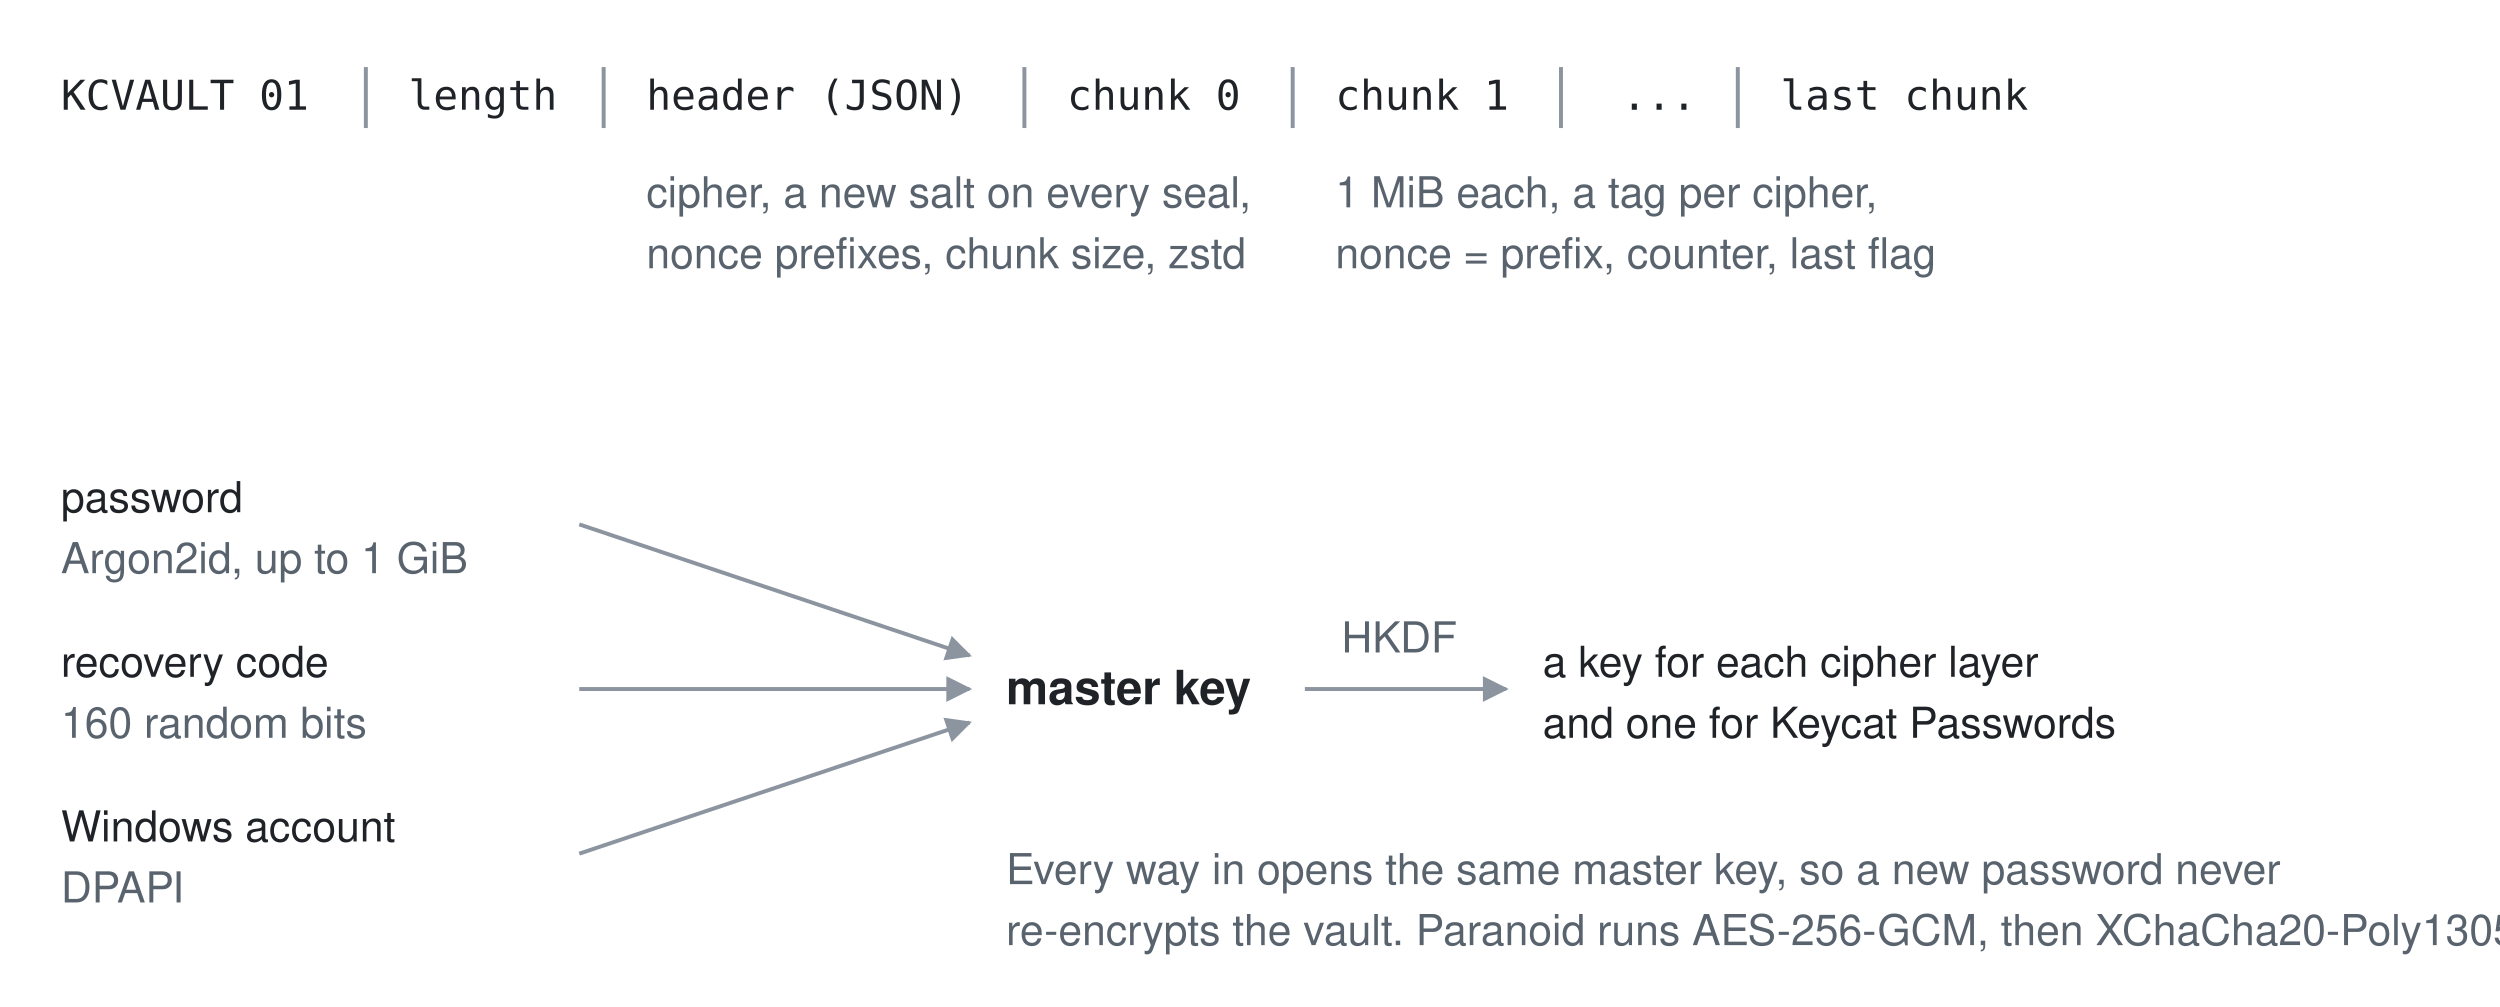
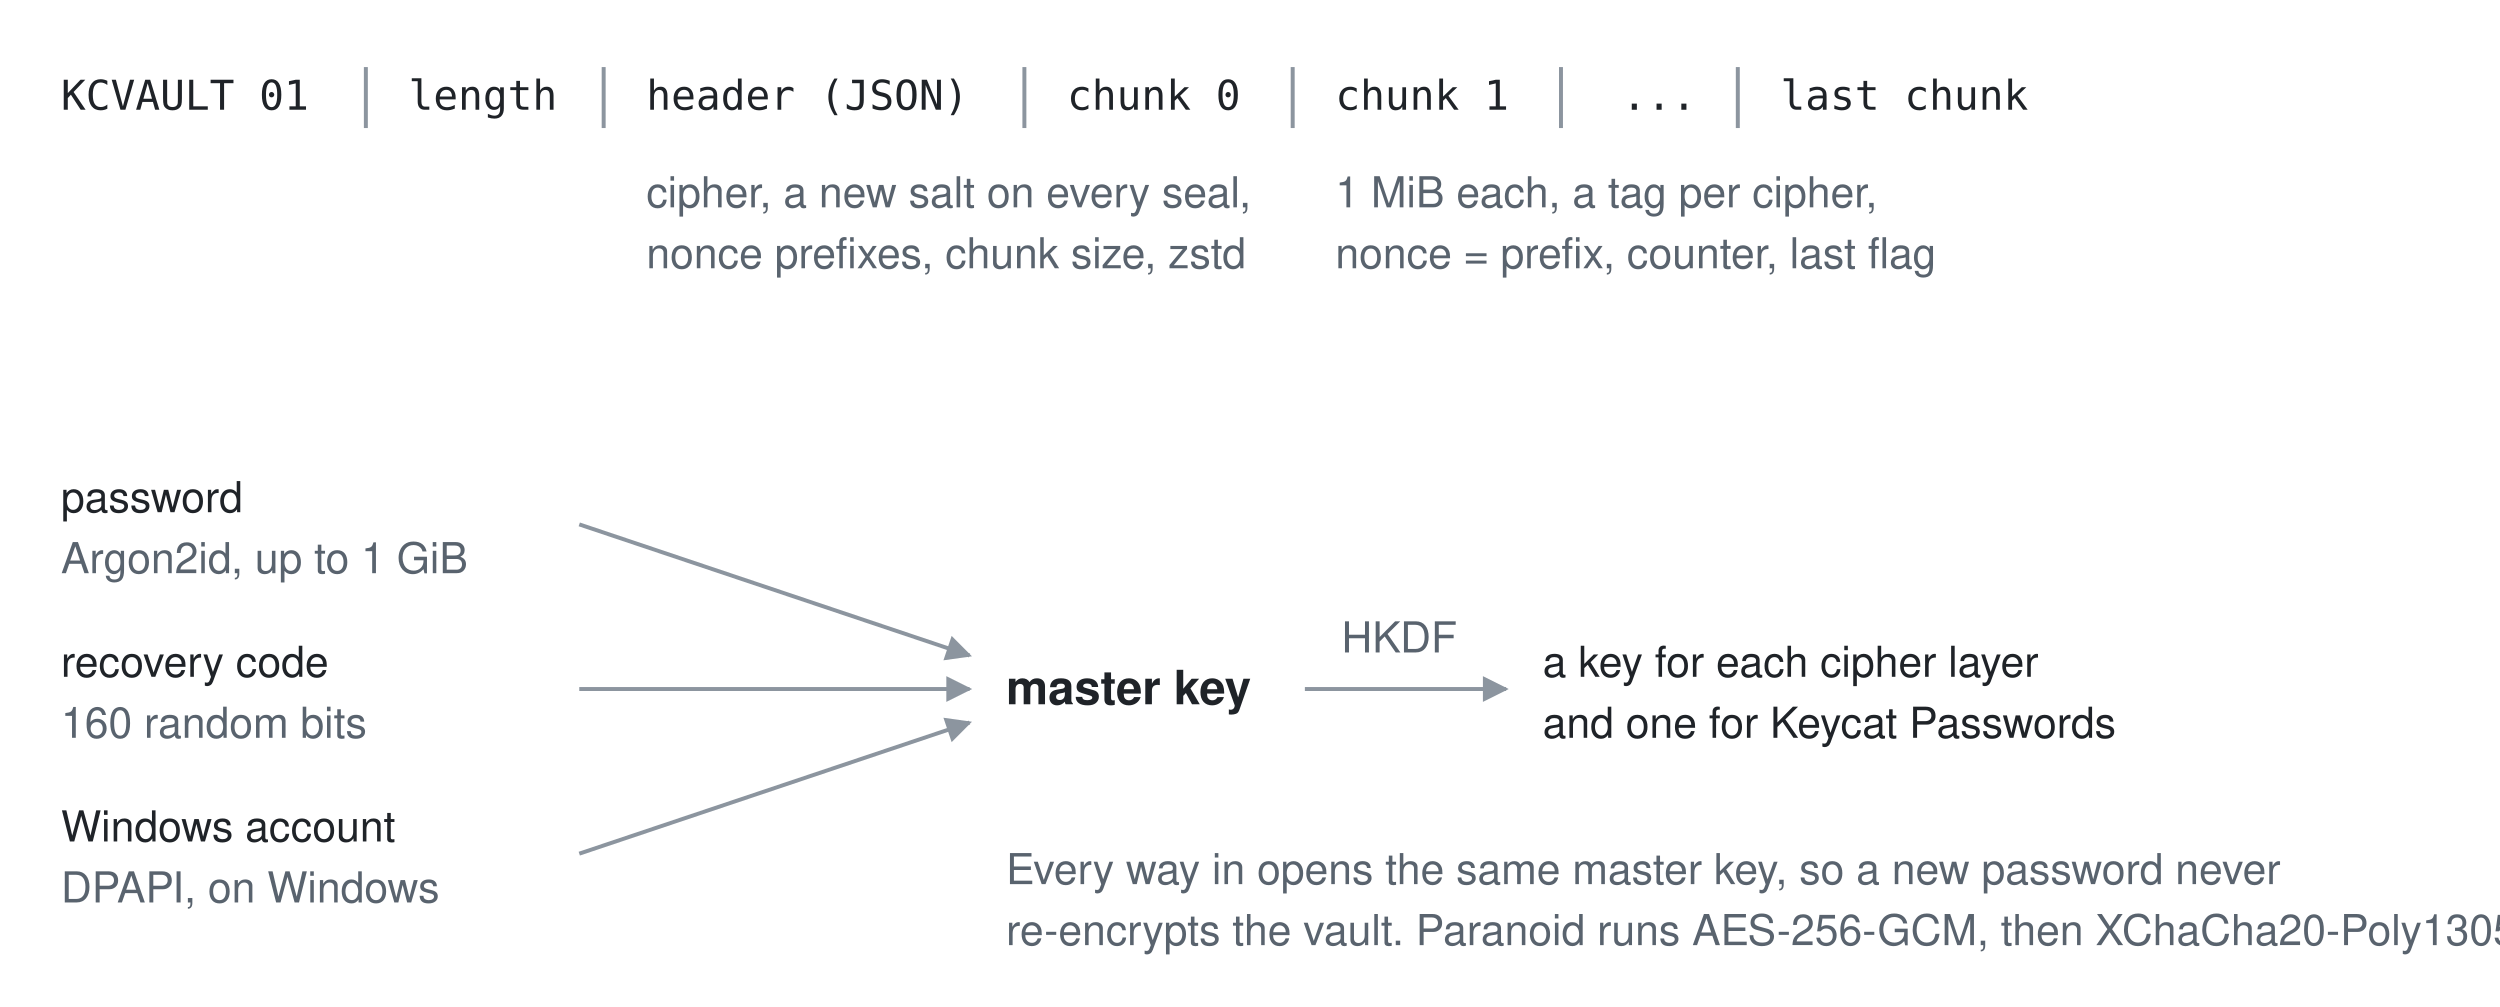
<svg xmlns="http://www.w3.org/2000/svg" width="820" height="330" viewBox="0 0 820 330">
  <style>
    text { font: 14px "Segoe UI", -apple-system, Helvetica, Arial, sans-serif; fill: #1f2328; }
    .b { font-weight: 600; font-size: 15.5px; }
    .m { fill: #59636e; }
    .mono { font-family: Consolas, ui-monospace, SFMono-Regular, Menlo, monospace; font-size: 13.5px; }
    .ln { stroke: #8c959f; stroke-width: 1.3; fill: none; }
    .tip { fill: #8c959f; }
    @media (prefers-color-scheme: dark) {
      text { fill: #e6edf3; }
      .m { fill: #9198a1; }
      .ln { stroke: #6e7681; }
      .tip { fill: #6e7681; }
    }
  </style>
  <defs>
    <marker id="tip" viewBox="0 0 10 10" refX="9" refY="5" markerWidth="6.5" markerHeight="6.5" orient="auto-start-reverse">
      <path class="tip" d="M0,0 L10,5 L0,10 z" />
    </marker>
  </defs>
  <text x="20" y="36" class="mono">KCVAULT 01</text>
  <path class="ln" d="M120 22 L120 42" />
  <text x="134" y="36" class="mono">length</text>
  <path class="ln" d="M198 22 L198 42" />
  <text x="212" y="36" class="mono">header (JSON)</text>
  <path class="ln" d="M336 22 L336 42" />
  <text x="350" y="36" class="mono">chunk 0</text>
  <path class="ln" d="M424 22 L424 42" />
  <text x="438" y="36" class="mono">chunk 1</text>
  <path class="ln" d="M512 22 L512 42" />
  <text x="532" y="36" class="mono">...</text>
  <path class="ln" d="M570 22 L570 42" />
  <text x="584" y="36" class="mono">last chunk</text>
  <text x="212" y="68" class="m">cipher, a new salt on every seal,</text>
  <text x="212" y="88" class="m">nonce prefixes, chunk size, zstd</text>
  <text x="438" y="68" class="m">1 MiB each, a tag per cipher,</text>
  <text x="438" y="88" class="m">nonce = prefix, counter, last flag</text>
  <text x="20" y="168">password</text>
  <text x="20" y="188" class="m">Argon2id, up to 1 GiB</text>
  <text x="20" y="222">recovery code</text>
  <text x="20" y="242" class="m">160 random bits</text>
  <text x="20" y="276">Windows account</text>
-   <text x="20" y="296" class="m">DPAPI</text>
+   <text x="20" y="296" class="m">DPAPI, on Windows</text>
  <path class="ln" d="M190 172 L318 215" marker-end="url(#tip)" />
  <path class="ln" d="M190 226 L318 226" marker-end="url(#tip)" />
  <path class="ln" d="M190 280 L318 237" marker-end="url(#tip)" />
  <text x="330" y="231" class="b">master key</text>
  <path class="ln" d="M428 226 L494 226" marker-end="url(#tip)" />
  <text x="440" y="214" class="m">HKDF</text>
  <text x="506" y="222">a key for each cipher layer</text>
  <text x="506" y="242">and one for Keycat Passwords</text>
  <text x="330" y="290" class="m">Every way in opens the same master key, so a new password never</text>
  <text x="330" y="310" class="m">re-encrypts the vault. Paranoid runs AES-256-GCM, then XChaCha20-Poly1305.</text>
</svg>
